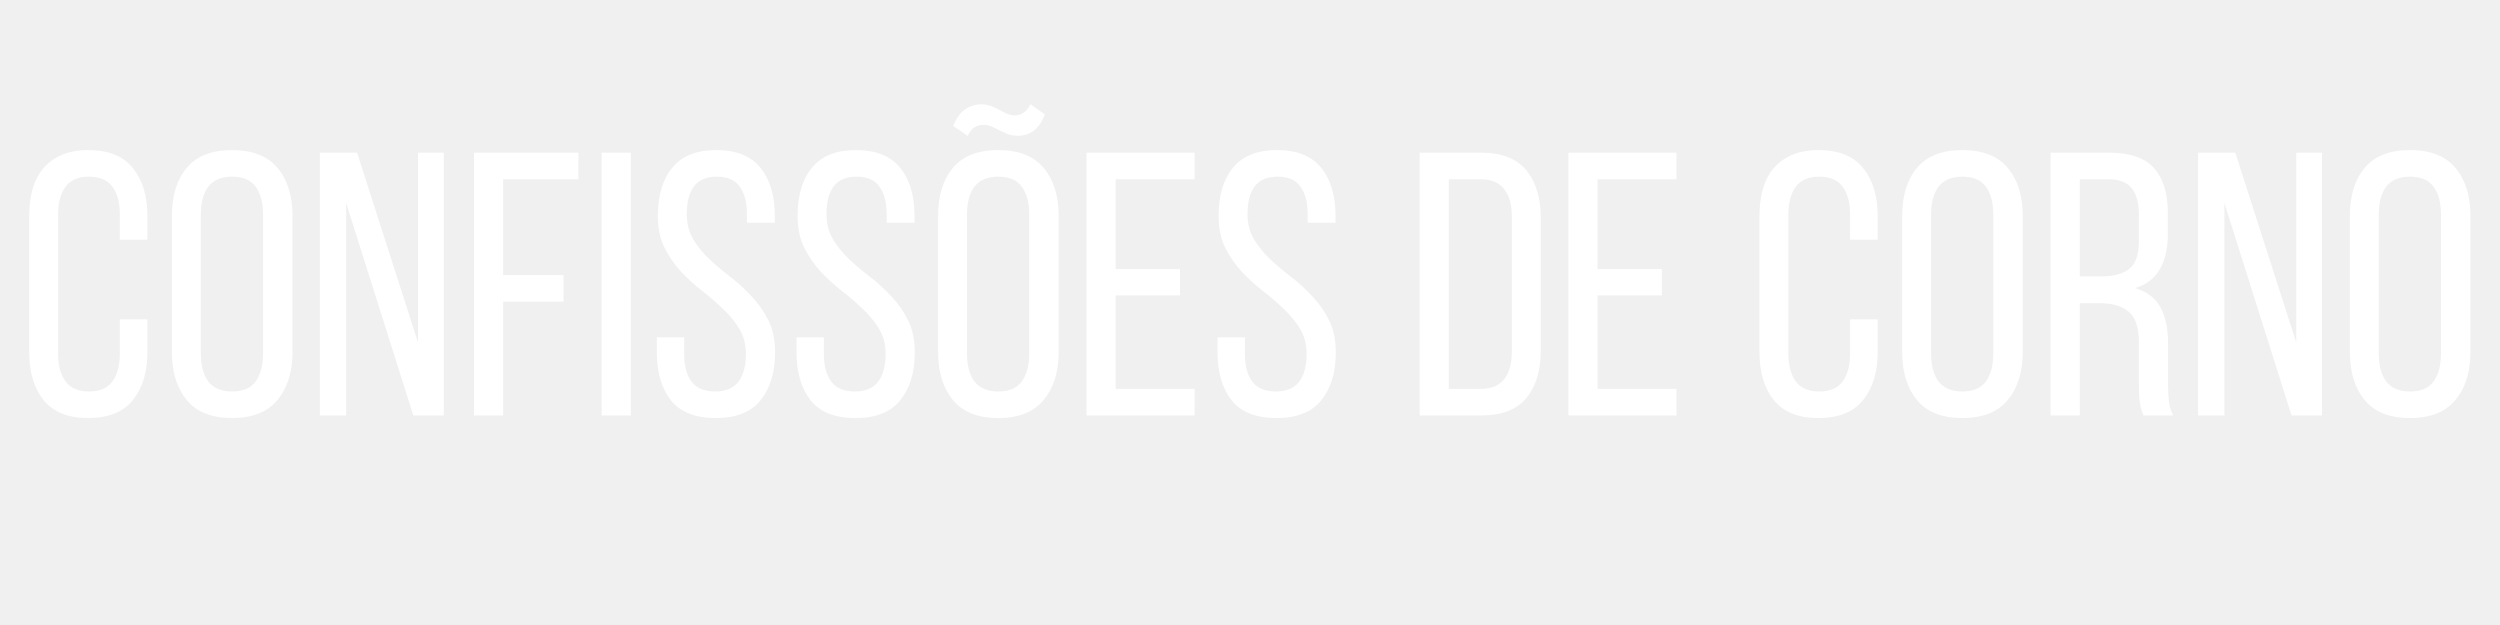
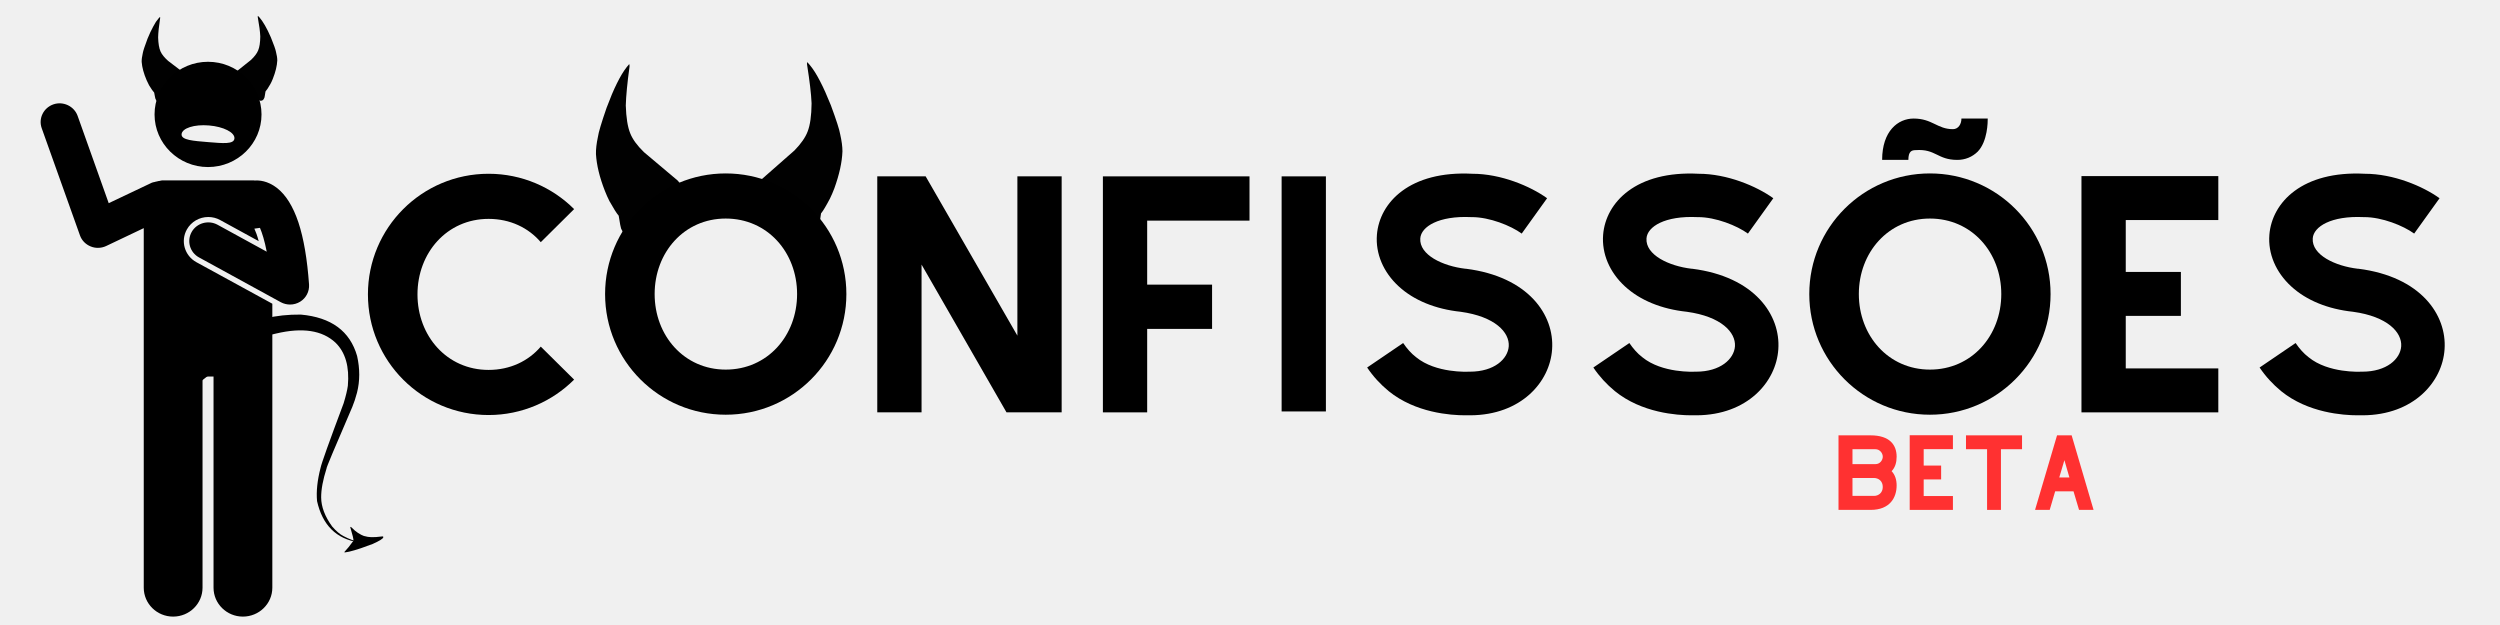
<svg xmlns="http://www.w3.org/2000/svg" width="200" zoomAndPan="magnify" viewBox="0 0 150 37.5" height="50" preserveAspectRatio="xMidYMid meet" version="1.0">
  <defs>
    <g />
+     <clipPath id="d6327824cd">
+       <path d="M 2.297 6 L 18.578 6 L 18.578 37 L 2.297 37 Z M 2.297 6 " clip-rule="nonzero" />
+     </clipPath>
+     <clipPath id="0556b21f8a">
+       <path d="M 9 3.699 L 16 3.699 L 16 11 L 9 11 Z M 9 3.699 " clip-rule="nonzero" />
+     </clipPath>
+     <clipPath id="78105f44f0">
+       <path d="M 8.496 1 L 12 1 L 12 6.117 L 8.496 6.117 Z M 8.496 1 " clip-rule="nonzero" />
+     </clipPath>
+     <clipPath id="bd2c720515">
+       <path d="M 13 0.938 L 16.637 0.938 L 16.637 6.117 L 13 6.117 Z M 13 0.938 " clip-rule="nonzero" />
+     </clipPath>
+     <clipPath id="976e0a12b0">
+       <path d="M 35.75 3.699 L 41 3.699 L 41 14.062 L 35.75 14.062 Z M 35.75 3.699 " clip-rule="nonzero" />
+     </clipPath>
+     <clipPath id="c3223f6316">
+       <path d="M 45 3.699 L 50.551 3.699 L 50.551 14 L 45 14 Z M 45 3.699 " clip-rule="nonzero" />
+     </clipPath>
+     <clipPath id="32616e0372">
+       <path d="M 11 18 L 22 18 L 22 33 L 11 33 Z M 11 18 " clip-rule="nonzero" />
+     </clipPath>
+     <clipPath id="bb94ded933">
+       <path d="M 22.945 33.305 L 10.391 32.449 L 11.348 18.418 L 23.898 19.273 Z M 22.945 33.305 " clip-rule="nonzero" />
+     </clipPath>
+     <clipPath id="623578489f">
+       <path d="M 22.945 33.305 L 10.391 32.449 L 11.348 18.418 L 23.898 19.273 Z M 22.945 33.305 " clip-rule="nonzero" />
+     </clipPath>
+     <clipPath id="8d4cf44bd0">
+       <path d="M 20 31 L 23 31 L 23 34 L 20 34 Z M 20 31 " clip-rule="nonzero" />
+     </clipPath>
+     <clipPath id="ef9356ebeb">
+       <path d="M 22.945 33.305 L 10.391 32.449 L 11.348 18.418 L 23.898 19.273 Z M 22.945 33.305 " clip-rule="nonzero" />
+     </clipPath>
+     <clipPath id="127162c7a2">
+       <path d="M 22.945 33.305 L 10.391 32.449 L 11.348 18.418 L 23.898 19.273 Z M 22.945 33.305 " clip-rule="nonzero" />
+     </clipPath>
  </defs>
-   <g fill="#ffffff" fill-opacity="1">
-     <g transform="translate(0.986842, 24.92715)">
+   <g fill="#000000" fill-opacity="1">
+     <g transform="translate(20.83772, 24.74183)">
      <g>
-         <path d="M 4.297 -15.922 C 5.516 -15.922 6.41 -15.562 6.984 -14.844 C 7.566 -14.125 7.859 -13.164 7.859 -11.969 L 7.859 -10.547 L 6.203 -10.547 L 6.203 -12.047 C 6.203 -12.773 6.051 -13.336 5.75 -13.734 C 5.457 -14.129 4.988 -14.328 4.344 -14.328 C 3.719 -14.328 3.254 -14.129 2.953 -13.734 C 2.648 -13.336 2.5 -12.773 2.5 -12.047 L 2.5 -3.719 C 2.5 -3 2.648 -2.438 2.953 -2.031 C 3.254 -1.633 3.719 -1.438 4.344 -1.438 C 4.988 -1.438 5.457 -1.633 5.75 -2.031 C 6.051 -2.438 6.203 -3 6.203 -3.719 L 6.203 -5.766 L 7.859 -5.766 L 7.859 -3.812 C 7.859 -2.602 7.566 -1.641 6.984 -0.922 C 6.41 -0.203 5.516 0.156 4.297 0.156 C 3.098 0.156 2.207 -0.203 1.625 -0.922 C 1.051 -1.641 0.766 -2.602 0.766 -3.812 L 0.766 -11.969 C 0.766 -12.562 0.832 -13.102 0.969 -13.594 C 1.113 -14.082 1.332 -14.5 1.625 -14.844 C 1.926 -15.188 2.297 -15.453 2.734 -15.641 C 3.18 -15.828 3.703 -15.922 4.297 -15.922 Z M 4.297 -15.922 " />
+         <path d="M 11.609 -3.945 C 10.867 -3.078 9.77 -2.547 8.477 -2.547 C 5.98 -2.547 4.211 -4.582 4.211 -7.078 C 4.211 -9.574 5.98 -11.609 8.477 -11.609 C 9.77 -11.609 10.867 -11.078 11.609 -10.211 L 13.609 -12.195 C 12.301 -13.504 10.477 -14.316 8.477 -14.316 C 4.477 -14.316 1.238 -11.078 1.238 -7.078 C 1.238 -3.078 4.477 0.16 8.477 0.16 C 10.477 0.16 12.301 -0.656 13.609 -1.965 Z M 11.609 -3.945 " />
      </g>
    </g>
  </g>
-   <g fill="#ffffff" fill-opacity="1">
-     <g transform="translate(9.549828, 24.92715)">
+   <g fill="#000000" fill-opacity="1">
+     <g transform="translate(35.68445, 24.74183)">
      <g>
-         <path d="M 0.766 -11.969 C 0.766 -13.188 1.062 -14.148 1.656 -14.859 C 2.25 -15.566 3.156 -15.922 4.375 -15.922 C 5.594 -15.922 6.5 -15.566 7.094 -14.859 C 7.695 -14.148 8 -13.188 8 -11.969 L 8 -3.812 C 8 -2.602 7.695 -1.641 7.094 -0.922 C 6.5 -0.203 5.594 0.156 4.375 0.156 C 3.156 0.156 2.25 -0.203 1.656 -0.922 C 1.062 -1.641 0.766 -2.602 0.766 -3.812 Z M 2.5 -3.719 C 2.5 -3 2.648 -2.438 2.953 -2.031 C 3.266 -1.633 3.738 -1.438 4.375 -1.438 C 5.02 -1.438 5.488 -1.633 5.781 -2.031 C 6.082 -2.438 6.234 -3 6.234 -3.719 L 6.234 -12.047 C 6.234 -12.773 6.082 -13.336 5.781 -13.734 C 5.488 -14.129 5.02 -14.328 4.375 -14.328 C 3.738 -14.328 3.266 -14.129 2.953 -13.734 C 2.648 -13.336 2.5 -12.773 2.5 -12.047 Z M 2.5 -3.719 " />
+         <path d="M 7.859 -14.336 C 3.859 -14.336 0.621 -11.098 0.621 -7.098 C 0.621 -3.098 3.859 0.141 7.859 0.141 C 11.859 0.141 15.098 -3.098 15.098 -7.098 C 15.098 -11.098 11.859 -14.336 7.859 -14.336 Z M 7.859 -11.629 C 10.371 -11.629 12.141 -9.594 12.141 -7.098 C 12.141 -4.602 10.371 -2.566 7.859 -2.566 C 5.363 -2.566 3.594 -4.602 3.594 -7.098 C 3.594 -9.594 5.363 -11.629 7.859 -11.629 Z M 7.859 -11.629 " />
      </g>
    </g>
  </g>
-   <g fill="#ffffff" fill-opacity="1">
-     <g transform="translate(18.31562, 24.92715)">
+   <g fill="#000000" fill-opacity="1">
+     <g transform="translate(51.39827, 24.74183)">
      <g>
-         <path d="M 2.453 0 L 0.875 0 L 0.875 -15.766 L 3.109 -15.766 L 6.766 -4.375 L 6.766 -15.766 L 8.312 -15.766 L 8.312 0 L 6.484 0 L 2.453 -12.75 Z M 2.453 0 " />
+         <path d="M 9.645 -14.16 L 9.645 -4.602 L 4.141 -14.16 L 1.238 -14.16 L 1.238 0 L 3.895 0 L 3.895 -8.867 L 8.992 0 L 12.301 0 L 12.301 -14.16 Z M 9.645 -14.16 " />
      </g>
    </g>
  </g>
-   <g fill="#ffffff" fill-opacity="1">
-     <g transform="translate(27.53211, 24.92715)">
+   <g fill="#000000" fill-opacity="1">
+     <g transform="translate(64.93552, 24.74183)">
      <g>
-         <path d="M 6.281 -8.422 L 6.281 -6.828 L 2.656 -6.828 L 2.656 0 L 0.906 0 L 0.906 -15.766 L 7.172 -15.766 L 7.172 -14.172 L 2.656 -14.172 L 2.656 -8.422 Z M 6.281 -8.422 " />
+         <path d="M 10.035 -11.504 L 10.035 -14.16 L 1.238 -14.16 L 1.238 0 L 3.895 0 L 3.895 -5.008 L 7.789 -5.008 L 7.789 -7.664 L 3.895 -7.664 L 3.895 -11.504 Z M 10.035 -11.504 " />
      </g>
    </g>
  </g>
-   <g fill="#ffffff" fill-opacity="1">
-     <g transform="translate(35.19374, 24.92715)">
+   <g fill="#000000" fill-opacity="1">
+     <g transform="translate(75.65913, 24.74183)">
      <g>
-         <path d="M 2.656 -15.766 L 2.656 0 L 0.906 0 L 0.906 -15.766 Z M 2.656 -15.766 " />
+         <path d="M 1.238 -14.16 L 3.895 -14.16 L 3.895 -0.055 L 1.238 -0.055 Z M 1.238 -14.16 " />
      </g>
    </g>
  </g>
-   <g fill="#ffffff" fill-opacity="1">
-     <g transform="translate(38.75414, 24.92715)">
+   <g fill="#000000" fill-opacity="1">
+     <g transform="translate(80.7909, 24.74183)">
      <g>
-         <path d="M 4.219 -15.922 C 5.414 -15.922 6.301 -15.566 6.875 -14.859 C 7.445 -14.148 7.734 -13.191 7.734 -11.984 L 7.734 -11.562 L 6.062 -11.562 L 6.062 -12.078 C 6.062 -12.797 5.914 -13.348 5.625 -13.734 C 5.344 -14.129 4.891 -14.328 4.266 -14.328 C 3.629 -14.328 3.164 -14.129 2.875 -13.734 C 2.594 -13.348 2.453 -12.801 2.453 -12.094 C 2.453 -11.508 2.582 -11 2.844 -10.562 C 3.113 -10.125 3.441 -9.723 3.828 -9.359 C 4.223 -8.992 4.648 -8.633 5.109 -8.281 C 5.566 -7.926 5.988 -7.535 6.375 -7.109 C 6.77 -6.691 7.098 -6.219 7.359 -5.688 C 7.617 -5.156 7.75 -4.52 7.75 -3.781 C 7.75 -2.582 7.457 -1.625 6.875 -0.906 C 6.301 -0.195 5.406 0.156 4.188 0.156 C 2.969 0.156 2.07 -0.195 1.5 -0.906 C 0.938 -1.625 0.656 -2.582 0.656 -3.781 L 0.656 -4.688 L 2.297 -4.688 L 2.297 -3.688 C 2.297 -2.969 2.445 -2.41 2.75 -2.016 C 3.051 -1.629 3.516 -1.438 4.141 -1.438 C 4.773 -1.438 5.242 -1.629 5.547 -2.016 C 5.848 -2.41 6 -2.969 6 -3.688 C 6 -4.281 5.863 -4.789 5.594 -5.219 C 5.332 -5.645 5.004 -6.039 4.609 -6.406 C 4.223 -6.781 3.805 -7.141 3.359 -7.484 C 2.91 -7.836 2.488 -8.223 2.094 -8.641 C 1.707 -9.066 1.379 -9.547 1.109 -10.078 C 0.848 -10.609 0.719 -11.242 0.719 -11.984 C 0.719 -13.203 1.004 -14.16 1.578 -14.859 C 2.148 -15.566 3.031 -15.922 4.219 -15.922 Z M 4.219 -15.922 " />
+         <path d="M 7.113 0.176 L 7.434 0.176 C 10.477 0.16 12.211 -1.824 12.336 -3.789 C 12.477 -5.84 10.918 -8.141 7.168 -8.617 L 7.133 -8.617 C 5.77 -8.777 4.355 -9.449 4.426 -10.441 C 4.477 -11.148 5.539 -11.805 7.469 -11.715 L 7.523 -11.715 C 8.582 -11.715 9.859 -11.203 10.512 -10.727 L 12.035 -12.848 C 11.027 -13.574 9.258 -14.316 7.559 -14.316 C 3.805 -14.512 1.98 -12.602 1.824 -10.656 C 1.734 -9.523 2.211 -8.406 3.133 -7.559 C 4.035 -6.727 5.328 -6.195 6.848 -6.035 C 8.918 -5.75 9.789 -4.797 9.734 -3.965 C 9.68 -3.203 8.867 -2.441 7.398 -2.441 L 7.309 -2.441 C 7.293 -2.441 5.363 -2.336 4.176 -3.309 C 3.875 -3.539 3.629 -3.824 3.398 -4.16 L 1.238 -2.691 C 1.594 -2.16 2.035 -1.68 2.531 -1.273 C 4.141 0.035 6.266 0.176 7.113 0.176 Z M 7.113 0.176 " />
      </g>
    </g>
  </g>
-   <g fill="#ffffff" fill-opacity="1">
-     <g transform="translate(47.13687, 24.92715)">
+   <g fill="#000000" fill-opacity="1">
+     <g transform="translate(94.36354, 24.74183)">
      <g>
-         <path d="M 4.219 -15.922 C 5.414 -15.922 6.301 -15.566 6.875 -14.859 C 7.445 -14.148 7.734 -13.191 7.734 -11.984 L 7.734 -11.562 L 6.062 -11.562 L 6.062 -12.078 C 6.062 -12.797 5.914 -13.348 5.625 -13.734 C 5.344 -14.129 4.891 -14.328 4.266 -14.328 C 3.629 -14.328 3.164 -14.129 2.875 -13.734 C 2.594 -13.348 2.453 -12.801 2.453 -12.094 C 2.453 -11.508 2.582 -11 2.844 -10.562 C 3.113 -10.125 3.441 -9.723 3.828 -9.359 C 4.223 -8.992 4.648 -8.633 5.109 -8.281 C 5.566 -7.926 5.988 -7.535 6.375 -7.109 C 6.77 -6.691 7.098 -6.219 7.359 -5.688 C 7.617 -5.156 7.75 -4.52 7.75 -3.781 C 7.75 -2.582 7.457 -1.625 6.875 -0.906 C 6.301 -0.195 5.406 0.156 4.188 0.156 C 2.969 0.156 2.07 -0.195 1.5 -0.906 C 0.938 -1.625 0.656 -2.582 0.656 -3.781 L 0.656 -4.688 L 2.297 -4.688 L 2.297 -3.688 C 2.297 -2.969 2.445 -2.41 2.75 -2.016 C 3.051 -1.629 3.516 -1.438 4.141 -1.438 C 4.773 -1.438 5.242 -1.629 5.547 -2.016 C 5.848 -2.41 6 -2.969 6 -3.688 C 6 -4.281 5.863 -4.789 5.594 -5.219 C 5.332 -5.645 5.004 -6.039 4.609 -6.406 C 4.223 -6.781 3.805 -7.141 3.359 -7.484 C 2.91 -7.836 2.488 -8.223 2.094 -8.641 C 1.707 -9.066 1.379 -9.547 1.109 -10.078 C 0.848 -10.609 0.719 -11.242 0.719 -11.984 C 0.719 -13.203 1.004 -14.16 1.578 -14.859 C 2.148 -15.566 3.031 -15.922 4.219 -15.922 Z M 4.219 -15.922 " />
+         <path d="M 7.113 0.176 L 7.434 0.176 C 10.477 0.16 12.211 -1.824 12.336 -3.789 C 12.477 -5.84 10.918 -8.141 7.168 -8.617 L 7.133 -8.617 C 5.77 -8.777 4.355 -9.449 4.426 -10.441 C 4.477 -11.148 5.539 -11.805 7.469 -11.715 L 7.523 -11.715 C 8.582 -11.715 9.859 -11.203 10.512 -10.727 L 12.035 -12.848 C 11.027 -13.574 9.258 -14.316 7.559 -14.316 C 3.805 -14.512 1.98 -12.602 1.824 -10.656 C 1.734 -9.523 2.211 -8.406 3.133 -7.559 C 4.035 -6.727 5.328 -6.195 6.848 -6.035 C 8.918 -5.75 9.789 -4.797 9.734 -3.965 C 9.68 -3.203 8.867 -2.441 7.398 -2.441 L 7.309 -2.441 C 7.293 -2.441 5.363 -2.336 4.176 -3.309 C 3.875 -3.539 3.629 -3.824 3.398 -4.16 L 1.238 -2.691 C 1.594 -2.16 2.035 -1.68 2.531 -1.273 C 4.141 0.035 6.266 0.176 7.113 0.176 Z M 7.113 0.176 " />
      </g>
    </g>
  </g>
-   <g fill="#ffffff" fill-opacity="1">
-     <g transform="translate(55.51959, 24.92715)">
+   <g fill="#000000" fill-opacity="1">
+     <g transform="translate(107.9362, 24.74183)">
      <g>
-         <path d="M 7.172 -18.062 C 7.004 -17.613 6.781 -17.285 6.5 -17.078 C 6.219 -16.879 5.906 -16.781 5.562 -16.781 C 5.344 -16.781 5.145 -16.812 4.969 -16.875 C 4.789 -16.945 4.617 -17.023 4.453 -17.109 C 4.297 -17.191 4.141 -17.266 3.984 -17.328 C 3.836 -17.398 3.676 -17.438 3.5 -17.438 C 3.281 -17.438 3.094 -17.383 2.938 -17.281 C 2.789 -17.188 2.66 -17.016 2.547 -16.766 L 1.672 -17.375 C 1.859 -17.832 2.094 -18.16 2.375 -18.359 C 2.664 -18.555 2.984 -18.66 3.328 -18.672 C 3.555 -18.672 3.758 -18.633 3.938 -18.562 C 4.125 -18.5 4.297 -18.422 4.453 -18.328 C 4.609 -18.242 4.766 -18.164 4.922 -18.094 C 5.078 -18.031 5.238 -18 5.406 -18 C 5.602 -18.02 5.77 -18.078 5.906 -18.172 C 6.051 -18.266 6.188 -18.43 6.312 -18.672 Z M 4.375 -15.922 C 5.594 -15.922 6.5 -15.566 7.094 -14.859 C 7.695 -14.148 8 -13.188 8 -11.969 L 8 -3.812 C 8 -2.602 7.695 -1.641 7.094 -0.922 C 6.5 -0.203 5.594 0.156 4.375 0.156 C 3.156 0.156 2.25 -0.203 1.656 -0.922 C 1.062 -1.641 0.766 -2.602 0.766 -3.812 L 0.766 -11.969 C 0.766 -13.188 1.062 -14.148 1.656 -14.859 C 2.25 -15.566 3.156 -15.922 4.375 -15.922 Z M 4.375 -14.328 C 3.738 -14.328 3.266 -14.129 2.953 -13.734 C 2.648 -13.336 2.5 -12.773 2.5 -12.047 L 2.5 -3.719 C 2.5 -3 2.648 -2.438 2.953 -2.031 C 3.266 -1.633 3.738 -1.438 4.375 -1.438 C 5.02 -1.438 5.488 -1.633 5.781 -2.031 C 6.082 -2.438 6.234 -3 6.234 -3.719 L 6.234 -12.047 C 6.234 -12.773 6.082 -13.336 5.781 -13.734 C 5.488 -14.129 5.02 -14.328 4.375 -14.328 Z M 4.375 -14.328 " />
+         <path d="M 9.504 -15.148 C 8.301 -15.148 8.211 -15.82 7.008 -15.734 C 6.762 -15.734 6.566 -15.664 6.566 -15.148 L 4.992 -15.148 C 4.992 -16.883 5.945 -17.629 6.883 -17.629 C 8 -17.629 8.301 -16.992 9.238 -16.992 C 9.574 -16.992 9.75 -17.309 9.75 -17.629 L 11.328 -17.629 C 11.328 -17.449 11.328 -16.266 10.727 -15.645 C 10.406 -15.328 9.98 -15.148 9.504 -15.148 Z M 7.859 -14.336 C 3.859 -14.336 0.621 -11.098 0.621 -7.098 C 0.621 -3.098 3.859 0.141 7.859 0.141 C 11.859 0.141 15.098 -3.098 15.098 -7.098 C 15.098 -11.098 11.859 -14.336 7.859 -14.336 Z M 7.859 -11.629 C 10.371 -11.629 12.141 -9.594 12.141 -7.098 C 12.141 -4.602 10.371 -2.566 7.859 -2.566 C 5.363 -2.566 3.594 -4.602 3.594 -7.098 C 3.594 -9.594 5.363 -11.629 7.859 -11.629 Z M 7.859 -11.629 " />
      </g>
    </g>
  </g>
-   <g fill="#ffffff" fill-opacity="1">
-     <g transform="translate(64.28539, 24.92715)">
+   <g fill="#000000" fill-opacity="1">
+     <g transform="translate(123.65, 24.74183)">
      <g>
-         <path d="M 6.516 -8.781 L 6.516 -7.203 L 2.656 -7.203 L 2.656 -1.594 L 7.391 -1.594 L 7.391 0 L 0.906 0 L 0.906 -15.766 L 7.391 -15.766 L 7.391 -14.172 L 2.656 -14.172 L 2.656 -8.781 Z M 6.516 -8.781 " />
+         <path d="M 9.449 -11.539 L 9.449 -14.176 L 1.238 -14.176 L 1.238 0 L 9.449 0 L 9.449 -2.637 L 3.895 -2.637 L 3.895 -5.789 L 7.203 -5.789 L 7.203 -8.426 L 3.895 -8.426 L 3.895 -11.539 Z M 9.449 -11.539 " />
      </g>
    </g>
  </g>
-   <g fill="#ffffff" fill-opacity="1">
-     <g transform="translate(72.39771, 24.92715)">
+   <g fill="#000000" fill-opacity="1">
+     <g transform="translate(134.3382, 24.74183)">
      <g>
-         <path d="M 4.219 -15.922 C 5.414 -15.922 6.301 -15.566 6.875 -14.859 C 7.445 -14.148 7.734 -13.191 7.734 -11.984 L 7.734 -11.562 L 6.062 -11.562 L 6.062 -12.078 C 6.062 -12.797 5.914 -13.348 5.625 -13.734 C 5.344 -14.129 4.891 -14.328 4.266 -14.328 C 3.629 -14.328 3.164 -14.129 2.875 -13.734 C 2.594 -13.348 2.453 -12.801 2.453 -12.094 C 2.453 -11.508 2.582 -11 2.844 -10.562 C 3.113 -10.125 3.441 -9.723 3.828 -9.359 C 4.223 -8.992 4.648 -8.633 5.109 -8.281 C 5.566 -7.926 5.988 -7.535 6.375 -7.109 C 6.77 -6.691 7.098 -6.219 7.359 -5.688 C 7.617 -5.156 7.75 -4.52 7.75 -3.781 C 7.75 -2.582 7.457 -1.625 6.875 -0.906 C 6.301 -0.195 5.406 0.156 4.188 0.156 C 2.969 0.156 2.07 -0.195 1.5 -0.906 C 0.938 -1.625 0.656 -2.582 0.656 -3.781 L 0.656 -4.688 L 2.297 -4.688 L 2.297 -3.688 C 2.297 -2.969 2.445 -2.41 2.75 -2.016 C 3.051 -1.629 3.516 -1.438 4.141 -1.438 C 4.773 -1.438 5.242 -1.629 5.547 -2.016 C 5.848 -2.41 6 -2.969 6 -3.688 C 6 -4.281 5.863 -4.789 5.594 -5.219 C 5.332 -5.645 5.004 -6.039 4.609 -6.406 C 4.223 -6.781 3.805 -7.141 3.359 -7.484 C 2.91 -7.836 2.488 -8.223 2.094 -8.641 C 1.707 -9.066 1.379 -9.547 1.109 -10.078 C 0.848 -10.609 0.719 -11.242 0.719 -11.984 C 0.719 -13.203 1.004 -14.16 1.578 -14.859 C 2.148 -15.566 3.031 -15.922 4.219 -15.922 Z M 4.219 -15.922 " />
+         <path d="M 7.113 0.176 L 7.434 0.176 C 10.477 0.16 12.211 -1.824 12.336 -3.789 C 12.477 -5.84 10.918 -8.141 7.168 -8.617 L 7.133 -8.617 C 5.77 -8.777 4.355 -9.449 4.426 -10.441 C 4.477 -11.148 5.539 -11.805 7.469 -11.715 L 7.523 -11.715 C 8.582 -11.715 9.859 -11.203 10.512 -10.727 L 12.035 -12.848 C 11.027 -13.574 9.258 -14.316 7.559 -14.316 C 3.805 -14.512 1.98 -12.602 1.824 -10.656 C 1.734 -9.523 2.211 -8.406 3.133 -7.559 C 4.035 -6.727 5.328 -6.195 6.848 -6.035 C 8.918 -5.75 9.789 -4.797 9.734 -3.965 C 9.68 -3.203 8.867 -2.441 7.398 -2.441 L 7.309 -2.441 C 7.293 -2.441 5.363 -2.336 4.176 -3.309 C 3.875 -3.539 3.629 -3.824 3.398 -4.16 L 1.238 -2.691 C 1.594 -2.16 2.035 -1.68 2.531 -1.273 C 4.141 0.035 6.266 0.176 7.113 0.176 Z M 7.113 0.176 " />
      </g>
    </g>
  </g>
-   <g fill="#ffffff" fill-opacity="1">
-     <g transform="translate(80.78044, 24.92715)">
-       <g />
-     </g>
+   <g clip-path="url(#d6327824cd)">
+     <path fill="#000000" d="M 11.781 15.73 C 11.074 15.34 10.82 14.461 11.215 13.762 C 11.473 13.305 11.965 13.02 12.496 13.02 C 12.746 13.02 12.992 13.082 13.211 13.203 L 15.523 14.469 C 15.434 14.137 15.344 13.895 15.262 13.719 L 15.598 13.672 C 15.73 13.984 15.875 14.438 16.004 15.102 L 13.051 13.484 C 12.5 13.184 11.805 13.379 11.5 13.918 C 11.195 14.461 11.391 15.145 11.941 15.445 L 16.848 18.133 C 17.023 18.227 17.215 18.273 17.402 18.273 C 17.617 18.273 17.828 18.215 18.016 18.098 C 18.367 17.879 18.57 17.484 18.543 17.074 C 18.434 15.547 18.223 14.309 17.906 13.348 C 17.582 12.379 17.152 11.691 16.609 11.27 C 16.047 10.84 15.539 10.812 15.285 10.832 C 15.27 10.832 15.254 10.824 15.234 10.824 L 9.727 10.824 C 9.672 10.824 9.625 10.848 9.574 10.855 C 9.52 10.855 9.469 10.875 9.414 10.887 C 9.371 10.898 9.324 10.898 9.285 10.918 C 9.227 10.934 9.168 10.934 9.113 10.961 L 6.523 12.191 L 4.656 6.949 C 4.445 6.367 3.789 6.059 3.203 6.262 C 2.609 6.469 2.293 7.109 2.504 7.695 L 4.797 14.121 C 4.902 14.422 5.137 14.664 5.438 14.785 C 5.578 14.844 5.723 14.871 5.871 14.871 C 6.043 14.871 6.211 14.836 6.367 14.762 L 8.625 13.688 L 8.625 35.262 C 8.625 36.219 9.414 36.996 10.387 36.996 C 11.363 36.996 12.152 36.219 12.152 35.262 L 12.152 22.594 L 12.812 22.594 L 12.812 35.262 C 12.812 36.219 13.602 36.996 14.574 36.996 C 15.547 36.996 16.34 36.219 16.34 35.262 L 16.34 18.223 Z M 11.781 15.73 " fill-opacity="1" fill-rule="nonzero" />
  </g>
-   <g fill="#ffffff" fill-opacity="1">
-     <g transform="translate(84.27324, 24.92715)">
-       <g>
-         <path d="M 4.594 -15.766 C 5.82 -15.766 6.723 -15.414 7.297 -14.719 C 7.879 -14.02 8.172 -13.062 8.172 -11.844 L 8.172 -3.891 C 8.172 -2.68 7.879 -1.727 7.297 -1.031 C 6.723 -0.344 5.82 0 4.594 0 L 0.906 0 L 0.906 -15.766 Z M 4.578 -1.594 C 5.203 -1.594 5.664 -1.785 5.969 -2.172 C 6.281 -2.555 6.438 -3.109 6.438 -3.828 L 6.438 -11.938 C 6.438 -12.656 6.281 -13.207 5.969 -13.594 C 5.664 -13.977 5.191 -14.172 4.547 -14.172 L 2.656 -14.172 L 2.656 -1.594 Z M 4.578 -1.594 " />
+   <g clip-path="url(#0556b21f8a)">
+     <path fill="#000000" d="M 12.48 10.023 C 14.254 10.023 15.691 8.609 15.691 6.867 C 15.691 5.121 14.254 3.707 12.48 3.707 C 10.711 3.707 9.273 5.121 9.273 6.867 C 9.273 8.609 10.711 10.023 12.48 10.023 Z M 12.535 7.527 C 13.41 7.598 14.098 7.949 14.066 8.309 C 14.035 8.668 13.371 8.598 12.492 8.527 C 11.617 8.453 10.863 8.41 10.895 8.051 C 10.926 7.688 11.66 7.453 12.535 7.527 Z M 12.535 7.527 " fill-opacity="1" fill-rule="nonzero" />
+   </g>
+   <g clip-path="url(#78105f44f0)">
+     <path fill="#000000" d="M 9.594 1.02 L 9.516 1.102 C 9.465 1.16 9.41 1.234 9.355 1.312 C 9.305 1.395 9.25 1.484 9.195 1.59 C 9.082 1.793 8.969 2.035 8.852 2.32 C 8.684 2.77 8.586 3.059 8.566 3.195 C 8.52 3.395 8.496 3.566 8.5 3.711 C 8.523 4.035 8.621 4.402 8.797 4.812 C 8.844 4.918 8.895 5.02 8.945 5.117 C 9.082 5.34 9.184 5.488 9.25 5.555 C 9.293 5.789 9.32 5.922 9.332 5.949 C 9.336 5.957 9.336 5.953 9.336 5.945 C 9.336 5.953 9.352 5.984 9.387 6.035 L 9.422 6.07 C 9.457 6.094 9.5 6.109 9.551 6.109 C 10.648 5.797 11.25 5.367 11.344 4.816 C 11.34 4.695 11.293 4.59 11.203 4.504 L 10.086 3.652 C 9.863 3.453 9.711 3.266 9.633 3.09 C 9.547 2.898 9.5 2.621 9.488 2.25 C 9.492 1.969 9.535 1.578 9.609 1.082 C 9.613 1.031 9.605 1.008 9.594 1.02 " fill-opacity="0.996" fill-rule="nonzero" />
+   </g>
+   <g clip-path="url(#bd2c720515)">
+     <path fill="#000000" d="M 15.48 0.957 L 15.562 1.039 C 15.613 1.098 15.668 1.168 15.723 1.246 C 15.781 1.328 15.836 1.418 15.895 1.52 C 16.012 1.719 16.129 1.961 16.254 2.246 C 16.434 2.688 16.535 2.977 16.559 3.113 C 16.609 3.309 16.637 3.48 16.637 3.629 C 16.621 3.953 16.531 4.324 16.367 4.734 C 16.324 4.844 16.277 4.945 16.223 5.043 C 16.094 5.27 15.996 5.418 15.93 5.488 C 15.895 5.723 15.871 5.855 15.859 5.883 C 15.855 5.887 15.855 5.887 15.852 5.879 C 15.855 5.887 15.84 5.918 15.805 5.969 L 15.773 6.004 C 15.738 6.031 15.695 6.043 15.645 6.047 C 14.539 5.758 13.93 5.34 13.82 4.793 C 13.824 4.668 13.867 4.562 13.953 4.477 L 15.051 3.602 C 15.27 3.398 15.414 3.207 15.488 3.027 C 15.57 2.836 15.613 2.559 15.617 2.188 C 15.605 1.906 15.555 1.516 15.465 1.023 C 15.465 0.969 15.469 0.949 15.48 0.957 " fill-opacity="0.996" fill-rule="nonzero" />
+   </g>
+   <g clip-path="url(#976e0a12b0)">
+     <path fill="#000000" d="M 37.746 3.859 L 37.742 3.859 L 37.602 4.027 C 37.508 4.148 37.41 4.289 37.312 4.453 C 37.215 4.613 37.117 4.797 37.016 5 C 36.812 5.406 36.609 5.898 36.395 6.469 C 36.086 7.363 35.91 7.949 35.875 8.215 C 35.789 8.613 35.75 8.961 35.758 9.25 C 35.797 9.902 35.973 10.637 36.293 11.453 C 36.375 11.668 36.469 11.871 36.566 12.066 C 36.816 12.512 37 12.805 37.121 12.941 C 37.195 13.414 37.246 13.676 37.27 13.73 C 37.273 13.742 37.277 13.738 37.277 13.723 C 37.273 13.742 37.305 13.801 37.367 13.902 L 37.43 13.969 C 37.492 14.02 37.57 14.047 37.664 14.047 C 39.664 13.426 40.75 12.562 40.93 11.465 C 40.918 11.219 40.832 11.008 40.668 10.84 L 38.637 9.129 C 38.23 8.734 37.957 8.359 37.816 8.004 C 37.66 7.625 37.57 7.066 37.547 6.328 C 37.562 5.762 37.637 4.98 37.773 3.988 C 37.773 3.887 37.766 3.844 37.746 3.859 " fill-opacity="0.996" fill-rule="nonzero" />
+   </g>
+   <g clip-path="url(#c3223f6316)">
+     <path fill="#000000" d="M 48.445 3.738 L 48.59 3.902 C 48.688 4.02 48.789 4.16 48.891 4.32 C 48.992 4.48 49.094 4.66 49.199 4.863 C 49.41 5.266 49.625 5.75 49.852 6.316 C 50.18 7.203 50.367 7.785 50.41 8.051 C 50.5 8.449 50.547 8.793 50.547 9.082 C 50.523 9.734 50.359 10.473 50.062 11.297 C 49.98 11.516 49.891 11.719 49.797 11.914 C 49.559 12.367 49.379 12.664 49.262 12.805 C 49.199 13.277 49.152 13.539 49.133 13.598 C 49.129 13.605 49.125 13.605 49.125 13.59 C 49.125 13.605 49.098 13.668 49.039 13.77 L 48.977 13.836 C 48.914 13.891 48.836 13.918 48.742 13.922 C 46.73 13.344 45.625 12.508 45.426 11.414 C 45.43 11.164 45.512 10.957 45.672 10.781 L 47.668 9.027 C 48.062 8.621 48.328 8.242 48.461 7.883 C 48.609 7.5 48.688 6.941 48.695 6.203 C 48.672 5.633 48.578 4.855 48.422 3.867 C 48.414 3.766 48.426 3.723 48.445 3.738 " fill-opacity="0.996" fill-rule="nonzero" />
+   </g>
+   <g clip-path="url(#32616e0372)">
+     <g clip-path="url(#bb94ded933)">
+       <g clip-path="url(#623578489f)">
+         <path fill="#000000" d="M 21.508 32.539 L 21.52 32.539 L 21.68 32.547 C 21.32 32.484 20.957 32.355 20.598 32.16 C 20.391 32.055 20.168 31.863 19.93 31.59 C 19.496 30.992 19.273 30.41 19.27 29.848 C 19.266 29.371 19.375 28.793 19.594 28.102 C 19.562 28.102 20.078 26.871 21.137 24.418 C 21.238 24.172 21.336 23.887 21.422 23.555 C 21.598 22.855 21.598 22.125 21.426 21.359 C 20.996 19.863 19.871 19.039 18.047 18.875 C 16.531 18.859 15.234 19.176 14.152 19.824 C 13.293 20.32 12.531 20.891 11.867 21.535 C 11.496 21.91 11.258 22.184 11.156 22.355 C 11.102 22.492 11.094 22.625 11.141 22.754 C 11.246 23.039 11.434 23.168 11.699 23.133 C 12.082 22.887 12.766 22.332 13.754 21.465 C 14.109 21.188 14.387 20.992 14.578 20.875 C 15.266 20.434 15.93 20.145 16.566 20.012 C 18.145 19.637 19.332 19.816 20.129 20.559 C 20.727 21.141 20.973 22.004 20.871 23.145 C 20.836 23.402 20.754 23.754 20.617 24.199 C 19.742 26.531 19.281 27.824 19.234 28.07 C 19.043 28.809 18.969 29.473 19.023 30.066 C 19.348 31.508 20.176 32.332 21.508 32.539 " fill-opacity="1" fill-rule="nonzero" />
      </g>
    </g>
  </g>
-   <g fill="#ffffff" fill-opacity="1">
-     <g transform="translate(93.19677, 24.92715)">
-       <g>
-         <path d="M 6.516 -8.781 L 6.516 -7.203 L 2.656 -7.203 L 2.656 -1.594 L 7.391 -1.594 L 7.391 0 L 0.906 0 L 0.906 -15.766 L 7.391 -15.766 L 7.391 -14.172 L 2.656 -14.172 L 2.656 -8.781 Z M 6.516 -8.781 " />
+   <g clip-path="url(#8d4cf44bd0)">
+     <g clip-path="url(#ef9356ebeb)">
+       <g clip-path="url(#127162c7a2)">
+         <path fill="#000000" d="M 21.207 32.508 C 21.207 32.496 21.207 32.484 21.211 32.473 C 21.211 32.48 21.211 32.484 21.211 32.488 L 21.211 32.508 L 21.207 32.508 M 20.691 33.145 L 20.695 33.145 C 20.844 33.129 21.031 33.086 21.266 33.016 C 21.418 32.98 21.777 32.855 22.352 32.641 C 22.766 32.457 22.98 32.324 22.996 32.242 C 23.008 32.207 22.992 32.188 22.945 32.184 C 22.66 32.219 22.441 32.238 22.289 32.23 C 22.156 32.23 22 32.207 21.828 32.156 C 21.738 32.125 21.621 32.066 21.477 31.973 C 21.363 31.902 21.23 31.789 21.082 31.637 C 21.059 31.621 21.043 31.613 21.035 31.613 C 21.02 31.609 21.016 31.621 21.02 31.645 C 21.16 32.113 21.223 32.379 21.207 32.445 C 21 32.734 20.816 32.957 20.668 33.113 C 20.656 33.137 20.664 33.145 20.691 33.145 " fill-opacity="1" fill-rule="nonzero" />
      </g>
    </g>
  </g>
-   <g fill="#ffffff" fill-opacity="1">
-     <g transform="translate(101.3091, 24.92715)">
-       <g />
-     </g>
-   </g>
-   <g fill="#ffffff" fill-opacity="1">
-     <g transform="translate(104.8019, 24.92715)">
+   <g fill="#ff3131" fill-opacity="1">
+     <g transform="translate(109.9189, 30.59394)">
      <g>
-         <path d="M 4.297 -15.922 C 5.516 -15.922 6.41 -15.562 6.984 -14.844 C 7.566 -14.125 7.859 -13.164 7.859 -11.969 L 7.859 -10.547 L 6.203 -10.547 L 6.203 -12.047 C 6.203 -12.773 6.051 -13.336 5.75 -13.734 C 5.457 -14.129 4.988 -14.328 4.344 -14.328 C 3.719 -14.328 3.254 -14.129 2.953 -13.734 C 2.648 -13.336 2.5 -12.773 2.5 -12.047 L 2.5 -3.719 C 2.5 -3 2.648 -2.438 2.953 -2.031 C 3.254 -1.633 3.719 -1.438 4.344 -1.438 C 4.988 -1.438 5.457 -1.633 5.75 -2.031 C 6.051 -2.438 6.203 -3 6.203 -3.719 L 6.203 -5.766 L 7.859 -5.766 L 7.859 -3.812 C 7.859 -2.602 7.566 -1.641 6.984 -0.922 C 6.41 -0.203 5.516 0.156 4.297 0.156 C 3.098 0.156 2.207 -0.203 1.625 -0.922 C 1.051 -1.641 0.766 -2.602 0.766 -3.812 L 0.766 -11.969 C 0.766 -12.562 0.832 -13.102 0.969 -13.594 C 1.113 -14.082 1.332 -14.5 1.625 -14.844 C 1.926 -15.188 2.297 -15.453 2.734 -15.641 C 3.18 -15.828 3.703 -15.922 4.297 -15.922 Z M 4.297 -15.922 " />
+         <path d="M 3.879 -3.191 C 3.879 -3.902 3.461 -4.473 2.316 -4.473 L 0.391 -4.473 L 0.391 0 L 2.316 0 C 3.496 0 3.879 -0.762 3.879 -1.465 C 3.879 -1.797 3.793 -2.098 3.578 -2.324 C 3.797 -2.551 3.879 -2.855 3.879 -3.191 Z M 1.23 -3.641 L 2.605 -3.641 C 2.867 -3.641 3.047 -3.41 3.047 -3.191 C 3.047 -3.004 2.898 -2.746 2.605 -2.746 L 1.23 -2.746 Z M 2.523 -0.84 L 1.23 -0.84 L 1.23 -1.914 L 2.523 -1.914 C 2.777 -1.914 3.047 -1.746 3.047 -1.375 C 3.047 -1.008 2.77 -0.84 2.523 -0.84 Z M 2.523 -0.84 " />
      </g>
    </g>
  </g>
-   <g fill="#ffffff" fill-opacity="1">
-     <g transform="translate(113.3649, 24.92715)">
+   <g fill="#ff3131" fill-opacity="1">
+     <g transform="translate(114.191, 30.59394)">
      <g>
-         <path d="M 0.766 -11.969 C 0.766 -13.188 1.062 -14.148 1.656 -14.859 C 2.25 -15.566 3.156 -15.922 4.375 -15.922 C 5.594 -15.922 6.5 -15.566 7.094 -14.859 C 7.695 -14.148 8 -13.188 8 -11.969 L 8 -3.812 C 8 -2.602 7.695 -1.641 7.094 -0.922 C 6.5 -0.203 5.594 0.156 4.375 0.156 C 3.156 0.156 2.25 -0.203 1.656 -0.922 C 1.062 -1.641 0.766 -2.602 0.766 -3.812 Z M 2.5 -3.719 C 2.5 -3 2.648 -2.438 2.953 -2.031 C 3.266 -1.633 3.738 -1.438 4.375 -1.438 C 5.02 -1.438 5.488 -1.633 5.781 -2.031 C 6.082 -2.438 6.234 -3 6.234 -3.719 L 6.234 -12.047 C 6.234 -12.773 6.082 -13.336 5.781 -13.734 C 5.488 -14.129 5.02 -14.328 4.375 -14.328 C 3.738 -14.328 3.266 -14.129 2.953 -13.734 C 2.648 -13.336 2.5 -12.773 2.5 -12.047 Z M 2.5 -3.719 " />
+         <path d="M 2.984 -3.645 L 2.984 -4.48 L 0.391 -4.48 L 0.391 0 L 2.984 0 L 2.984 -0.832 L 1.23 -0.832 L 1.23 -1.828 L 2.277 -1.828 L 2.277 -2.66 L 1.23 -2.66 L 1.23 -3.645 Z M 2.984 -3.645 " />
      </g>
    </g>
  </g>
-   <g fill="#ffffff" fill-opacity="1">
-     <g transform="translate(122.1307, 24.92715)">
+   <g fill="#ff3131" fill-opacity="1">
+     <g transform="translate(117.5684, 30.59394)">
      <g>
-         <path d="M 4.422 -15.766 C 5.66 -15.766 6.555 -15.457 7.109 -14.844 C 7.66 -14.227 7.938 -13.336 7.938 -12.172 L 7.938 -10.875 C 7.938 -10.008 7.773 -9.305 7.453 -8.766 C 7.141 -8.223 6.645 -7.848 5.969 -7.641 C 6.688 -7.43 7.195 -7.047 7.5 -6.484 C 7.801 -5.922 7.953 -5.207 7.953 -4.344 L 7.953 -1.891 C 7.953 -1.547 7.969 -1.211 8 -0.891 C 8.031 -0.566 8.117 -0.27 8.266 0 L 6.484 0 C 6.379 -0.227 6.305 -0.473 6.266 -0.734 C 6.223 -0.992 6.203 -1.391 6.203 -1.922 L 6.203 -4.391 C 6.203 -5.273 6 -5.883 5.594 -6.219 C 5.195 -6.562 4.629 -6.734 3.891 -6.734 L 2.656 -6.734 L 2.656 0 L 0.906 0 L 0.906 -15.766 Z M 3.969 -8.344 C 4.676 -8.344 5.223 -8.488 5.609 -8.781 C 6.004 -9.07 6.203 -9.645 6.203 -10.5 L 6.203 -12.016 C 6.203 -12.734 6.062 -13.27 5.781 -13.625 C 5.5 -13.988 5.031 -14.172 4.375 -14.172 L 2.656 -14.172 L 2.656 -8.344 Z M 3.969 -8.344 " />
+         <path d="M 3.754 -4.473 L 0.391 -4.473 L 0.391 -3.641 L 1.656 -3.641 L 1.656 0 L 2.488 0 L 2.488 -3.641 L 3.754 -3.641 Z M 3.754 -4.473 " />
      </g>
    </g>
  </g>
-   <g fill="#ffffff" fill-opacity="1">
-     <g transform="translate(131.0091, 24.92715)">
+   <g fill="#ff3131" fill-opacity="1">
+     <g transform="translate(121.7119, 30.59394)">
      <g>
-         <path d="M 2.453 0 L 0.875 0 L 0.875 -15.766 L 3.109 -15.766 L 6.766 -4.375 L 6.766 -15.766 L 8.312 -15.766 L 8.312 0 L 6.484 0 L 2.453 -12.75 Z M 2.453 0 " />
-       </g>
-     </g>
-   </g>
-   <g fill="#ffffff" fill-opacity="1">
-     <g transform="translate(140.2256, 24.92715)">
-       <g>
-         <path d="M 0.766 -11.969 C 0.766 -13.188 1.062 -14.148 1.656 -14.859 C 2.25 -15.566 3.156 -15.922 4.375 -15.922 C 5.594 -15.922 6.5 -15.566 7.094 -14.859 C 7.695 -14.148 8 -13.188 8 -11.969 L 8 -3.812 C 8 -2.602 7.695 -1.641 7.094 -0.922 C 6.5 -0.203 5.594 0.156 4.375 0.156 C 3.156 0.156 2.25 -0.203 1.656 -0.922 C 1.062 -1.641 0.766 -2.602 0.766 -3.812 Z M 2.5 -3.719 C 2.5 -3 2.648 -2.438 2.953 -2.031 C 3.266 -1.633 3.738 -1.438 4.375 -1.438 C 5.02 -1.438 5.488 -1.633 5.781 -2.031 C 6.082 -2.438 6.234 -3 6.234 -3.719 L 6.234 -12.047 C 6.234 -12.773 6.082 -13.336 5.781 -13.734 C 5.488 -14.129 5.02 -14.328 4.375 -14.328 C 3.738 -14.328 3.266 -14.129 2.953 -13.734 C 2.648 -13.336 2.5 -12.773 2.5 -12.047 Z M 2.5 -3.719 " />
+         <path d="M 3.031 0 L 3.902 0 L 2.59 -4.461 L 2.59 -4.473 L 1.711 -4.473 L 0.391 0 L 1.27 0 L 1.598 -1.113 L 2.699 -1.113 Z M 1.844 -1.945 L 2.152 -2.984 L 2.453 -1.945 Z M 1.844 -1.945 " />
      </g>
    </g>
  </g>
</svg>
